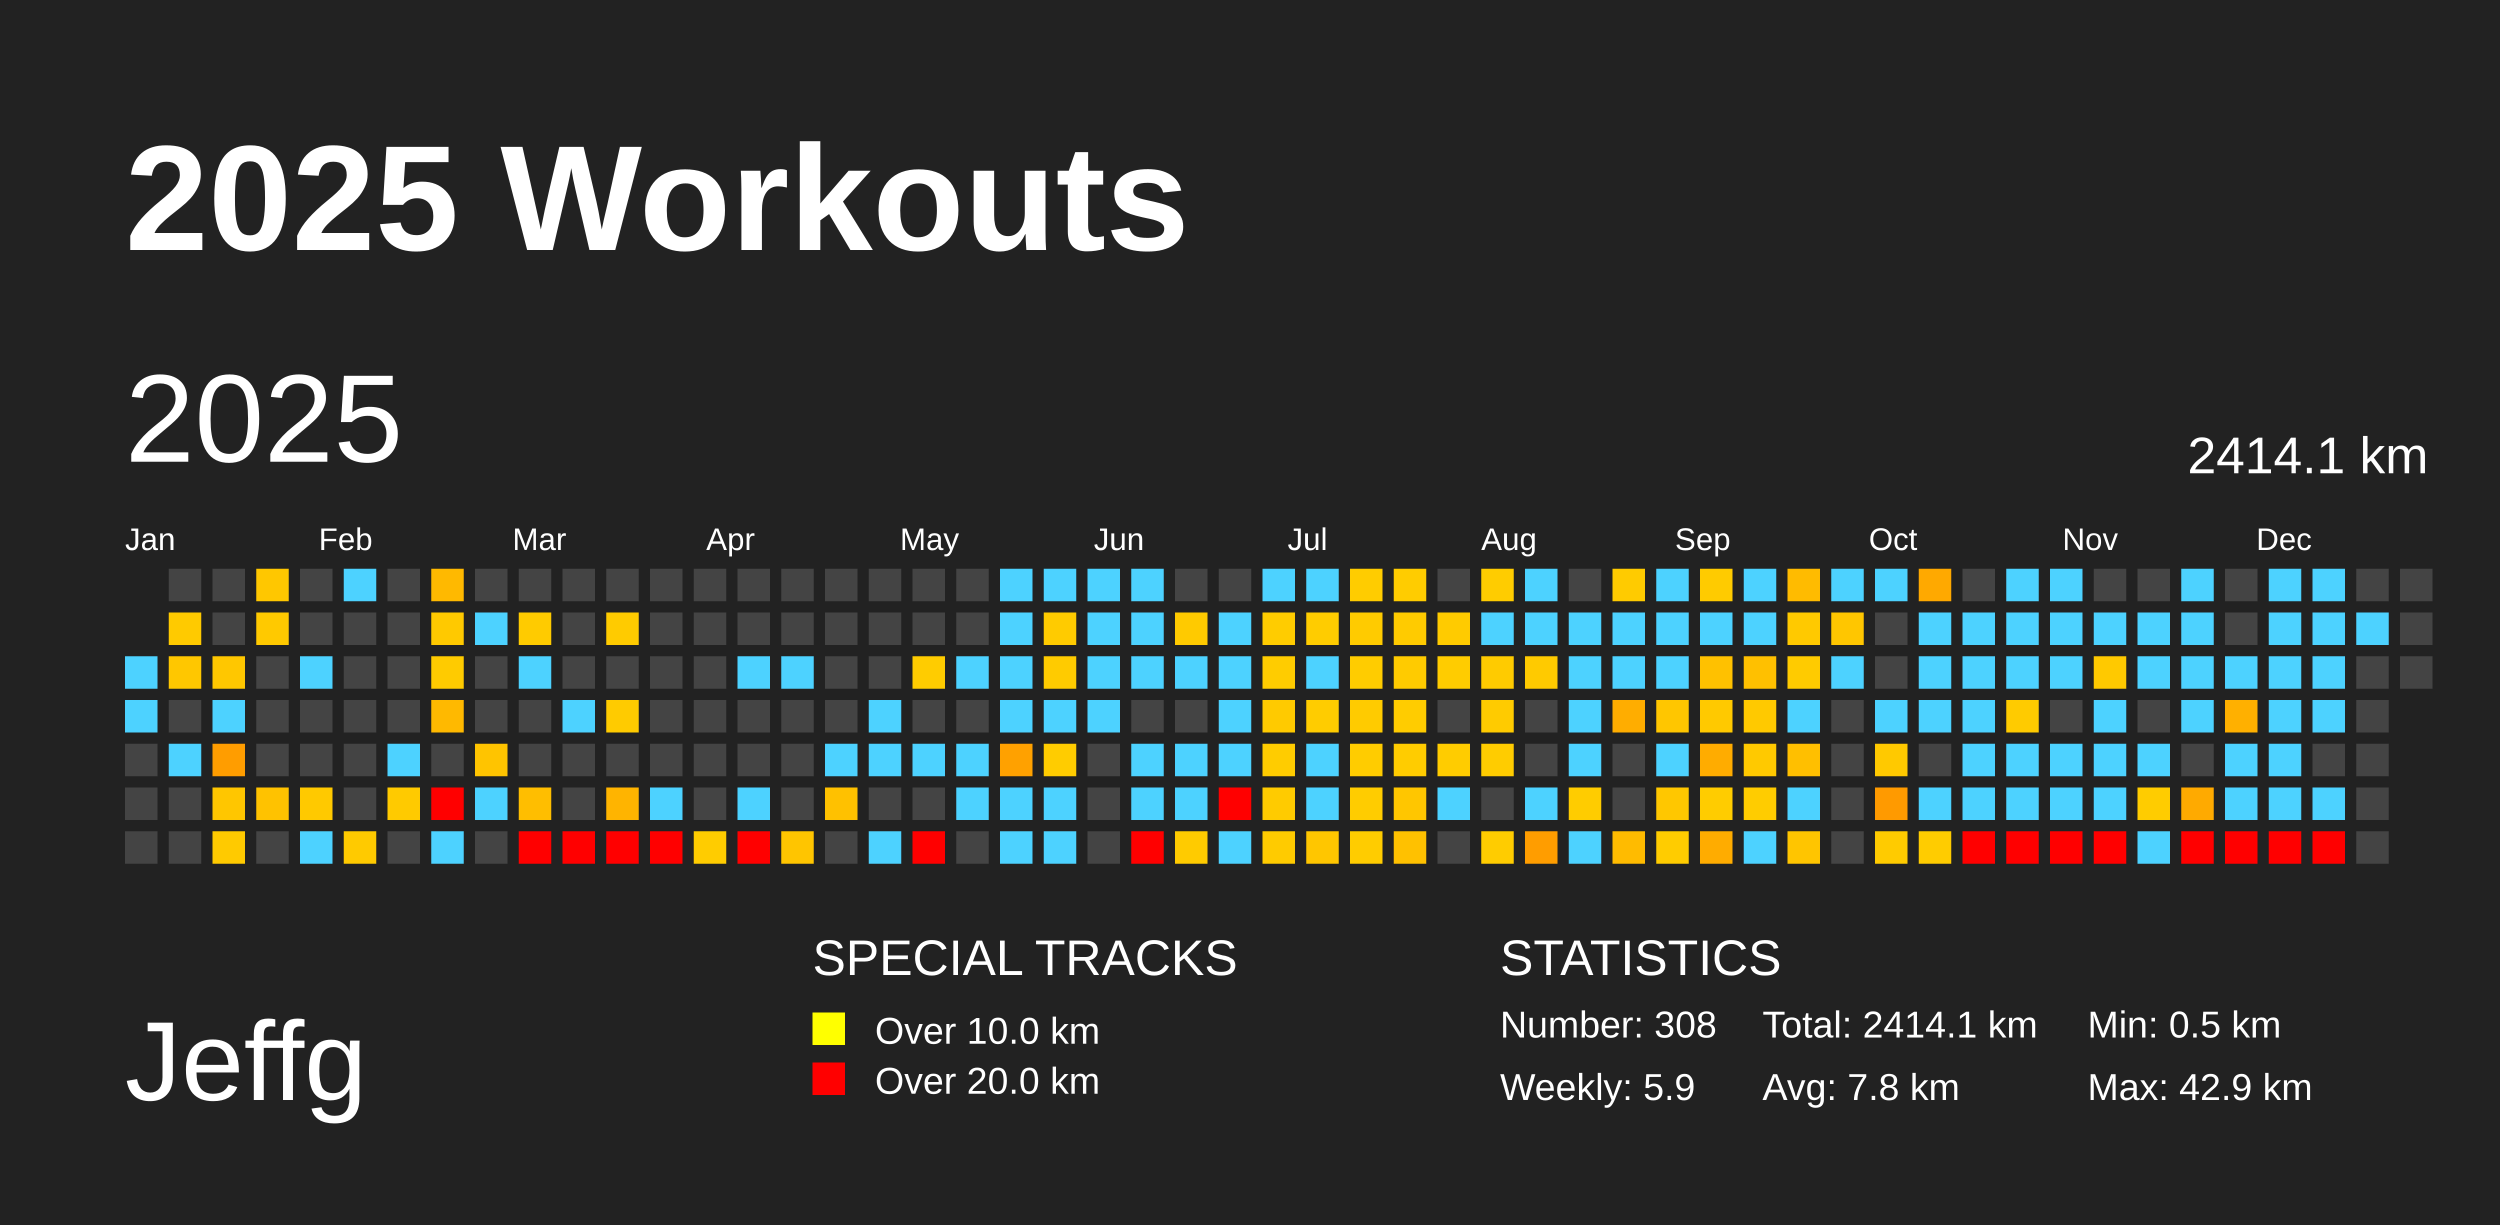
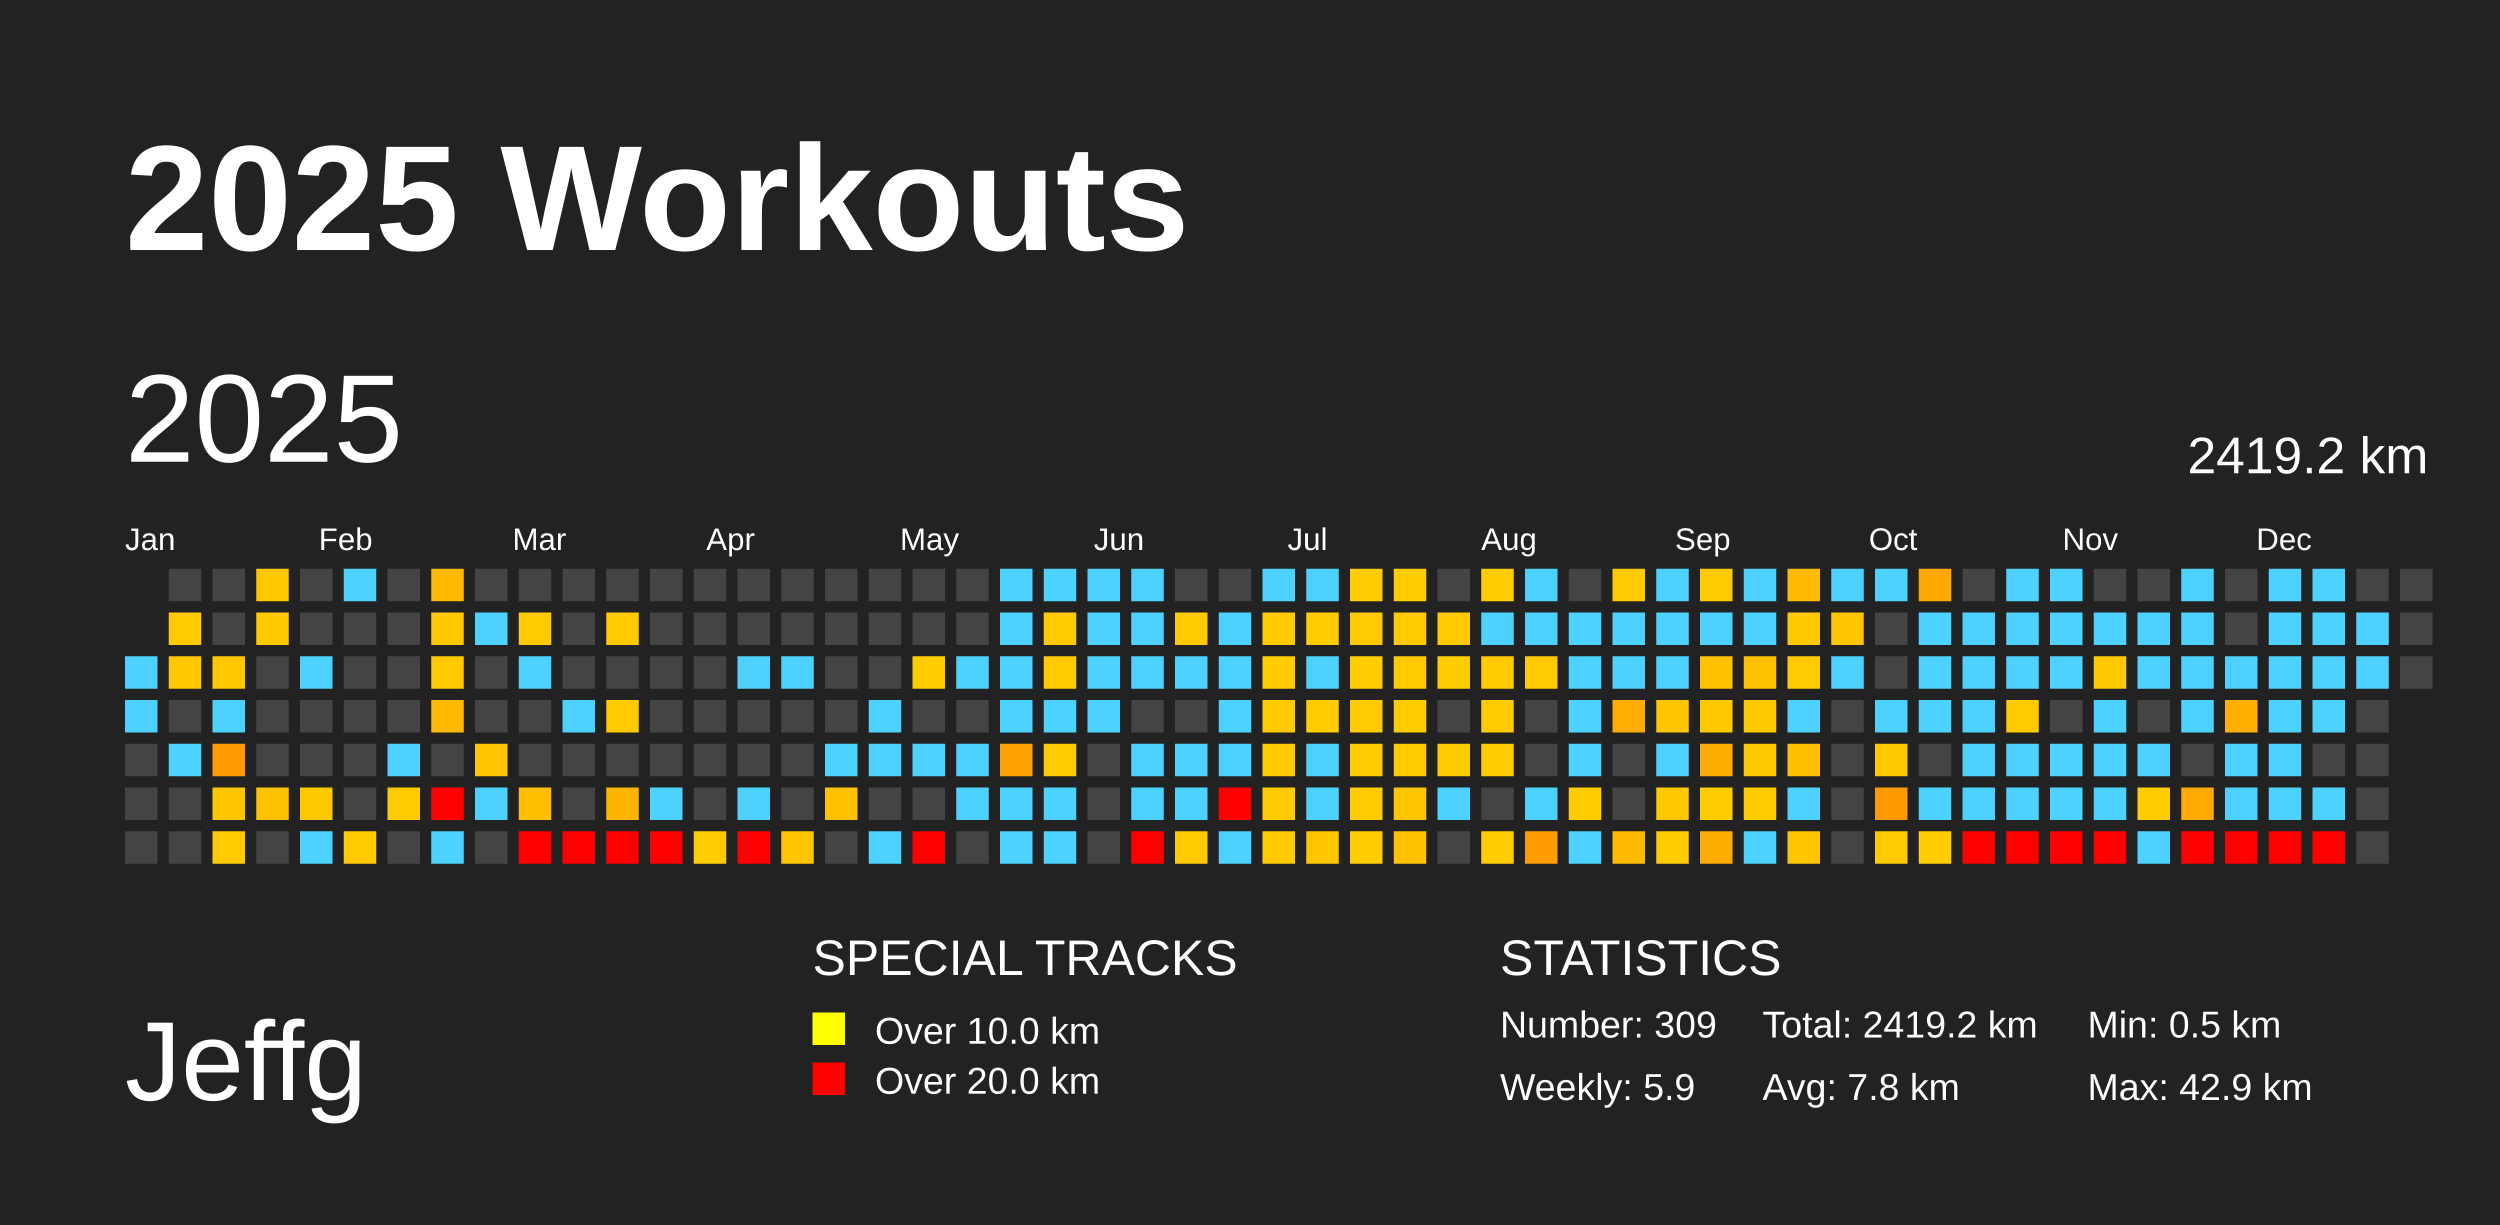
<svg xmlns="http://www.w3.org/2000/svg" baseProfile="full" height="98mm" version="1.1" viewBox="0,0,200,98" width="200mm">
  <defs />
  <rect fill="#222222" height="98" width="200" x="0" y="0" />
  <text fill="#FFFFFF" style="font-size:12px; font-family:Arial; font-weight:bold;" x="10" y="20">2025 Workouts</text>
  <text fill="#FFFFFF" style="font-size:9px; font-family:Arial" x="10" y="88">Jeffg</text>
  <text fill="#FFFFFF" style="font-size:4px; font-family:Arial" x="65" y="78">SPECIAL TRACKS</text>
  <rect fill="yellow" height="2.6" width="2.6" x="65" y="81" />
  <text fill="#FFFFFF" style="font-size:3px; font-family:Arial" x="70" y="83.5">Over 10.0 km</text>
  <rect fill="red" height="2.6" width="2.6" x="65" y="85" />
  <text fill="#FFFFFF" style="font-size:3px; font-family:Arial" x="70" y="87.5">Over 20.0 km</text>
  <text fill="#FFFFFF" style="font-size:4px; font-family:Arial" x="120" y="78">STATISTICS</text>
-   <text fill="#FFFFFF" style="font-size:3px; font-family:Arial" x="120" y="83">Number: 308</text>
+   <text fill="#FFFFFF" style="font-size:3px; font-family:Arial" x="120" y="83">Number: 309</text>
  <text fill="#FFFFFF" style="font-size:3px; font-family:Arial" x="120" y="88">Weekly: 5.9</text>
-   <text fill="#FFFFFF" style="font-size:3px; font-family:Arial" x="141" y="83">Total: 2414.1 km</text>
+   <text fill="#FFFFFF" style="font-size:3px; font-family:Arial" x="141" y="83">Total: 2419.2 km</text>
  <text fill="#FFFFFF" style="font-size:3px; font-family:Arial" x="141" y="88">Avg: 7.8 km</text>
  <text fill="#FFFFFF" style="font-size:3px; font-family:Arial" x="167" y="83">Min: 0.5 km</text>
  <text fill="#FFFFFF" style="font-size:3px; font-family:Arial" x="167" y="88">Max: 42.9 km</text>
  <text dominant-baseline="hanging" fill="#FFFFFF" style="font-size:10.0px; font-family:Arial;" x="10" y="30">2025</text>
-   <text dominant-baseline="hanging" fill="#FFFFFF" style="font-size:4.125px; font-family:Arial;" x="175" y="35">2414.1 km</text>
+   <text dominant-baseline="hanging" fill="#FFFFFF" style="font-size:4.125px; font-family:Arial;" x="175" y="35">2419.2 km</text>
  <text fill="#FFFFFF" style="font-size:2.5px; font-family:Arial" x="10.0" y="44">Jan</text>
  <text fill="#FFFFFF" style="font-size:2.5px; font-family:Arial" x="25.5" y="44">Feb</text>
  <text fill="#FFFFFF" style="font-size:2.5px; font-family:Arial" x="41.0" y="44">Mar</text>
  <text fill="#FFFFFF" style="font-size:2.5px; font-family:Arial" x="56.5" y="44">Apr</text>
  <text fill="#FFFFFF" style="font-size:2.5px; font-family:Arial" x="72.0" y="44">May</text>
  <text fill="#FFFFFF" style="font-size:2.5px; font-family:Arial" x="87.5" y="44">Jun</text>
  <text fill="#FFFFFF" style="font-size:2.5px; font-family:Arial" x="103.0" y="44">Jul</text>
  <text fill="#FFFFFF" style="font-size:2.5px; font-family:Arial" x="118.5" y="44">Aug</text>
  <text fill="#FFFFFF" style="font-size:2.5px; font-family:Arial" x="134.0" y="44">Sep</text>
  <text fill="#FFFFFF" style="font-size:2.5px; font-family:Arial" x="149.5" y="44">Oct</text>
  <text fill="#FFFFFF" style="font-size:2.5px; font-family:Arial" x="165.0" y="44">Nov</text>
  <text fill="#FFFFFF" style="font-size:2.5px; font-family:Arial" x="180.5" y="44">Dec</text>
  <rect fill="#4dd2ff" height="2.6" width="2.6" x="10.0" y="52.5" />
  <rect fill="#4dd2ff" height="2.6" width="2.6" x="10.0" y="56.0" />
  <rect fill="#444444" height="2.6" width="2.6" x="10.0" y="59.5" />
  <rect fill="#444444" height="2.6" width="2.6" x="10.0" y="63.0" />
  <rect fill="#444444" height="2.6" width="2.6" x="10.0" y="66.5" />
  <rect fill="#444444" height="2.6" width="2.6" x="13.5" y="45.5" />
  <rect fill="#ffca00" height="2.6" width="2.6" x="13.5" y="49.0" />
  <rect fill="#ffc700" height="2.6" width="2.6" x="13.5" y="52.5" />
  <rect fill="#444444" height="2.6" width="2.6" x="13.5" y="56.0" />
  <rect fill="#4dd2ff" height="2.6" width="2.6" x="13.5" y="59.5" />
  <rect fill="#444444" height="2.6" width="2.6" x="13.5" y="63.0" />
  <rect fill="#444444" height="2.6" width="2.6" x="13.5" y="66.5" />
  <rect fill="#444444" height="2.6" width="2.6" x="17.0" y="45.5" />
  <rect fill="#444444" height="2.6" width="2.6" x="17.0" y="49.0" />
  <rect fill="#ffc700" height="2.6" width="2.6" x="17.0" y="52.5" />
  <rect fill="#4dd2ff" height="2.6" width="2.6" x="17.0" y="56.0" />
  <rect fill="#ff9d00" height="2.6" width="2.6" x="17.0" y="59.5" />
  <rect fill="#ffc600" height="2.6" width="2.6" x="17.0" y="63.0" />
  <rect fill="#ffca00" height="2.6" width="2.6" x="17.0" y="66.5" />
  <rect fill="#ffc700" height="2.6" width="2.6" x="20.5" y="45.5" />
  <rect fill="#ffc900" height="2.6" width="2.6" x="20.5" y="49.0" />
  <rect fill="#444444" height="2.6" width="2.6" x="20.5" y="52.5" />
  <rect fill="#444444" height="2.6" width="2.6" x="20.5" y="56.0" />
  <rect fill="#444444" height="2.6" width="2.6" x="20.5" y="59.5" />
  <rect fill="#ffc200" height="2.6" width="2.6" x="20.5" y="63.0" />
  <rect fill="#444444" height="2.6" width="2.6" x="20.5" y="66.5" />
  <rect fill="#444444" height="2.6" width="2.6" x="24.0" y="45.5" />
  <rect fill="#444444" height="2.6" width="2.6" x="24.0" y="49.0" />
  <rect fill="#4dd2ff" height="2.6" width="2.6" x="24.0" y="52.5" />
  <rect fill="#444444" height="2.6" width="2.6" x="24.0" y="56.0" />
  <rect fill="#444444" height="2.6" width="2.6" x="24.0" y="59.5" />
  <rect fill="#ffc900" height="2.6" width="2.6" x="24.0" y="63.0" />
  <rect fill="#4dd2ff" height="2.6" width="2.6" x="24.0" y="66.5" />
  <rect fill="#4dd2ff" height="2.6" width="2.6" x="27.5" y="45.5" />
  <rect fill="#444444" height="2.6" width="2.6" x="27.5" y="49.0" />
  <rect fill="#444444" height="2.6" width="2.6" x="27.5" y="52.5" />
  <rect fill="#444444" height="2.6" width="2.6" x="27.5" y="56.0" />
  <rect fill="#444444" height="2.6" width="2.6" x="27.5" y="59.5" />
  <rect fill="#444444" height="2.6" width="2.6" x="27.5" y="63.0" />
  <rect fill="#ffca00" height="2.6" width="2.6" x="27.5" y="66.5" />
  <rect fill="#444444" height="2.6" width="2.6" x="31.0" y="45.5" />
  <rect fill="#444444" height="2.6" width="2.6" x="31.0" y="49.0" />
  <rect fill="#444444" height="2.6" width="2.6" x="31.0" y="52.5" />
  <rect fill="#444444" height="2.6" width="2.6" x="31.0" y="56.0" />
  <rect fill="#4dd2ff" height="2.6" width="2.6" x="31.0" y="59.5" />
  <rect fill="#ffca00" height="2.6" width="2.6" x="31.0" y="63.0" />
  <rect fill="#444444" height="2.6" width="2.6" x="31.0" y="66.5" />
  <rect fill="#ffb900" height="2.6" width="2.6" x="34.5" y="45.5" />
  <rect fill="#ffc900" height="2.6" width="2.6" x="34.5" y="49.0" />
  <rect fill="#ffcb00" height="2.6" width="2.6" x="34.5" y="52.5" />
  <rect fill="#ffb900" height="2.6" width="2.6" x="34.5" y="56.0" />
  <rect fill="#444444" height="2.6" width="2.6" x="34.5" y="59.5" />
  <rect fill="red" height="2.6" width="2.6" x="34.5" y="63.0" />
  <rect fill="#4dd2ff" height="2.6" width="2.6" x="34.5" y="66.5" />
  <rect fill="#444444" height="2.6" width="2.6" x="38.0" y="45.5" />
  <rect fill="#4dd2ff" height="2.6" width="2.6" x="38.0" y="49.0" />
  <rect fill="#444444" height="2.6" width="2.6" x="38.0" y="52.5" />
  <rect fill="#444444" height="2.6" width="2.6" x="38.0" y="56.0" />
  <rect fill="#ffc400" height="2.6" width="2.6" x="38.0" y="59.5" />
  <rect fill="#4dd2ff" height="2.6" width="2.6" x="38.0" y="63.0" />
  <rect fill="#444444" height="2.6" width="2.6" x="38.0" y="66.5" />
  <rect fill="#444444" height="2.6" width="2.6" x="41.5" y="45.5" />
  <rect fill="#ffcb00" height="2.6" width="2.6" x="41.5" y="49.0" />
  <rect fill="#4dd2ff" height="2.6" width="2.6" x="41.5" y="52.5" />
  <rect fill="#444444" height="2.6" width="2.6" x="41.5" y="56.0" />
  <rect fill="#444444" height="2.6" width="2.6" x="41.5" y="59.5" />
  <rect fill="#ffbe00" height="2.6" width="2.6" x="41.5" y="63.0" />
  <rect fill="red" height="2.6" width="2.6" x="41.5" y="66.5" />
  <rect fill="#444444" height="2.6" width="2.6" x="45.0" y="45.5" />
  <rect fill="#444444" height="2.6" width="2.6" x="45.0" y="49.0" />
  <rect fill="#444444" height="2.6" width="2.6" x="45.0" y="52.5" />
  <rect fill="#4dd2ff" height="2.6" width="2.6" x="45.0" y="56.0" />
  <rect fill="#444444" height="2.6" width="2.6" x="45.0" y="59.5" />
  <rect fill="#444444" height="2.6" width="2.6" x="45.0" y="63.0" />
  <rect fill="red" height="2.6" width="2.6" x="45.0" y="66.5" />
  <rect fill="#444444" height="2.6" width="2.6" x="48.5" y="45.5" />
  <rect fill="#ffcb00" height="2.6" width="2.6" x="48.5" y="49.0" />
  <rect fill="#444444" height="2.6" width="2.6" x="48.5" y="52.5" />
  <rect fill="#ffcb00" height="2.6" width="2.6" x="48.5" y="56.0" />
  <rect fill="#444444" height="2.6" width="2.6" x="48.5" y="59.5" />
  <rect fill="#ffb400" height="2.6" width="2.6" x="48.5" y="63.0" />
  <rect fill="red" height="2.6" width="2.6" x="48.5" y="66.5" />
  <rect fill="#444444" height="2.6" width="2.6" x="52.0" y="45.5" />
  <rect fill="#444444" height="2.6" width="2.6" x="52.0" y="49.0" />
  <rect fill="#444444" height="2.6" width="2.6" x="52.0" y="52.5" />
  <rect fill="#444444" height="2.6" width="2.6" x="52.0" y="56.0" />
  <rect fill="#444444" height="2.6" width="2.6" x="52.0" y="59.5" />
  <rect fill="#4dd2ff" height="2.6" width="2.6" x="52.0" y="63.0" />
  <rect fill="red" height="2.6" width="2.6" x="52.0" y="66.5" />
  <rect fill="#444444" height="2.6" width="2.6" x="55.5" y="45.5" />
  <rect fill="#444444" height="2.6" width="2.6" x="55.5" y="49.0" />
  <rect fill="#444444" height="2.6" width="2.6" x="55.5" y="52.5" />
  <rect fill="#444444" height="2.6" width="2.6" x="55.5" y="56.0" />
  <rect fill="#444444" height="2.6" width="2.6" x="55.5" y="59.5" />
  <rect fill="#444444" height="2.6" width="2.6" x="55.5" y="63.0" />
  <rect fill="#ffcc00" height="2.6" width="2.6" x="55.5" y="66.5" />
  <rect fill="#444444" height="2.6" width="2.6" x="59.0" y="45.5" />
  <rect fill="#444444" height="2.6" width="2.6" x="59.0" y="49.0" />
  <rect fill="#4dd2ff" height="2.6" width="2.6" x="59.0" y="52.5" />
  <rect fill="#444444" height="2.6" width="2.6" x="59.0" y="56.0" />
  <rect fill="#444444" height="2.6" width="2.6" x="59.0" y="59.5" />
  <rect fill="#4dd2ff" height="2.6" width="2.6" x="59.0" y="63.0" />
  <rect fill="red" height="2.6" width="2.6" x="59.0" y="66.5" />
  <rect fill="#444444" height="2.6" width="2.6" x="62.5" y="45.5" />
  <rect fill="#444444" height="2.6" width="2.6" x="62.5" y="49.0" />
  <rect fill="#4dd2ff" height="2.6" width="2.6" x="62.5" y="52.5" />
  <rect fill="#444444" height="2.6" width="2.6" x="62.5" y="56.0" />
  <rect fill="#444444" height="2.6" width="2.6" x="62.5" y="59.5" />
  <rect fill="#444444" height="2.6" width="2.6" x="62.5" y="63.0" />
  <rect fill="#ffc500" height="2.6" width="2.6" x="62.5" y="66.5" />
  <rect fill="#444444" height="2.6" width="2.6" x="66.0" y="45.5" />
  <rect fill="#444444" height="2.6" width="2.6" x="66.0" y="49.0" />
  <rect fill="#444444" height="2.6" width="2.6" x="66.0" y="52.5" />
  <rect fill="#444444" height="2.6" width="2.6" x="66.0" y="56.0" />
  <rect fill="#4dd2ff" height="2.6" width="2.6" x="66.0" y="59.5" />
  <rect fill="#ffc100" height="2.6" width="2.6" x="66.0" y="63.0" />
  <rect fill="#444444" height="2.6" width="2.6" x="66.0" y="66.5" />
  <rect fill="#444444" height="2.6" width="2.6" x="69.5" y="45.5" />
  <rect fill="#444444" height="2.6" width="2.6" x="69.5" y="49.0" />
  <rect fill="#444444" height="2.6" width="2.6" x="69.5" y="52.5" />
  <rect fill="#4dd2ff" height="2.6" width="2.6" x="69.5" y="56.0" />
  <rect fill="#4dd2ff" height="2.6" width="2.6" x="69.5" y="59.5" />
  <rect fill="#444444" height="2.6" width="2.6" x="69.5" y="63.0" />
  <rect fill="#4dd2ff" height="2.6" width="2.6" x="69.5" y="66.5" />
  <rect fill="#444444" height="2.6" width="2.6" x="73.0" y="45.5" />
  <rect fill="#444444" height="2.6" width="2.6" x="73.0" y="49.0" />
  <rect fill="#ffcc00" height="2.6" width="2.6" x="73.0" y="52.5" />
  <rect fill="#444444" height="2.6" width="2.6" x="73.0" y="56.0" />
  <rect fill="#4dd2ff" height="2.6" width="2.6" x="73.0" y="59.5" />
  <rect fill="#444444" height="2.6" width="2.6" x="73.0" y="63.0" />
  <rect fill="red" height="2.6" width="2.6" x="73.0" y="66.5" />
  <rect fill="#444444" height="2.6" width="2.6" x="76.5" y="45.5" />
  <rect fill="#444444" height="2.6" width="2.6" x="76.5" y="49.0" />
  <rect fill="#4dd2ff" height="2.6" width="2.6" x="76.5" y="52.5" />
  <rect fill="#444444" height="2.6" width="2.6" x="76.5" y="56.0" />
  <rect fill="#4dd2ff" height="2.6" width="2.6" x="76.5" y="59.5" />
  <rect fill="#4dd2ff" height="2.6" width="2.6" x="76.5" y="63.0" />
  <rect fill="#444444" height="2.6" width="2.6" x="76.5" y="66.5" />
  <rect fill="#4dd2ff" height="2.6" width="2.6" x="80.0" y="45.5" />
  <rect fill="#4dd2ff" height="2.6" width="2.6" x="80.0" y="49.0" />
  <rect fill="#4dd2ff" height="2.6" width="2.6" x="80.0" y="52.5" />
  <rect fill="#4dd2ff" height="2.6" width="2.6" x="80.0" y="56.0" />
  <rect fill="#ffa100" height="2.6" width="2.6" x="80.0" y="59.5" />
  <rect fill="#4dd2ff" height="2.6" width="2.6" x="80.0" y="63.0" />
  <rect fill="#4dd2ff" height="2.6" width="2.6" x="80.0" y="66.5" />
  <rect fill="#4dd2ff" height="2.6" width="2.6" x="83.5" y="45.5" />
  <rect fill="#ffcb00" height="2.6" width="2.6" x="83.5" y="49.0" />
  <rect fill="#ffcb00" height="2.6" width="2.6" x="83.5" y="52.5" />
  <rect fill="#4dd2ff" height="2.6" width="2.6" x="83.5" y="56.0" />
  <rect fill="#ffcc00" height="2.6" width="2.6" x="83.5" y="59.5" />
  <rect fill="#4dd2ff" height="2.6" width="2.6" x="83.5" y="63.0" />
  <rect fill="#4dd2ff" height="2.6" width="2.6" x="83.5" y="66.5" />
  <rect fill="#4dd2ff" height="2.6" width="2.6" x="87.0" y="45.5" />
  <rect fill="#4dd2ff" height="2.6" width="2.6" x="87.0" y="49.0" />
  <rect fill="#4dd2ff" height="2.6" width="2.6" x="87.0" y="52.5" />
  <rect fill="#4dd2ff" height="2.6" width="2.6" x="87.0" y="56.0" />
  <rect fill="#444444" height="2.6" width="2.6" x="87.0" y="59.5" />
  <rect fill="#444444" height="2.6" width="2.6" x="87.0" y="63.0" />
  <rect fill="#444444" height="2.6" width="2.6" x="87.0" y="66.5" />
  <rect fill="#4dd2ff" height="2.6" width="2.6" x="90.5" y="45.5" />
  <rect fill="#4dd2ff" height="2.6" width="2.6" x="90.5" y="49.0" />
  <rect fill="#4dd2ff" height="2.6" width="2.6" x="90.5" y="52.5" />
  <rect fill="#444444" height="2.6" width="2.6" x="90.5" y="56.0" />
  <rect fill="#4dd2ff" height="2.6" width="2.6" x="90.5" y="59.5" />
  <rect fill="#4dd2ff" height="2.6" width="2.6" x="90.5" y="63.0" />
  <rect fill="red" height="2.6" width="2.6" x="90.5" y="66.5" />
  <rect fill="#444444" height="2.6" width="2.6" x="94.0" y="45.5" />
  <rect fill="#ffca00" height="2.6" width="2.6" x="94.0" y="49.0" />
  <rect fill="#4dd2ff" height="2.6" width="2.6" x="94.0" y="52.5" />
  <rect fill="#444444" height="2.6" width="2.6" x="94.0" y="56.0" />
  <rect fill="#4dd2ff" height="2.6" width="2.6" x="94.0" y="59.5" />
  <rect fill="#4dd2ff" height="2.6" width="2.6" x="94.0" y="63.0" />
  <rect fill="#ffcb00" height="2.6" width="2.6" x="94.0" y="66.5" />
  <rect fill="#444444" height="2.6" width="2.6" x="97.5" y="45.5" />
  <rect fill="#4dd2ff" height="2.6" width="2.6" x="97.5" y="49.0" />
  <rect fill="#4dd2ff" height="2.6" width="2.6" x="97.5" y="52.5" />
  <rect fill="#4dd2ff" height="2.6" width="2.6" x="97.5" y="56.0" />
  <rect fill="#4dd2ff" height="2.6" width="2.6" x="97.5" y="59.5" />
  <rect fill="red" height="2.6" width="2.6" x="97.5" y="63.0" />
  <rect fill="#4dd2ff" height="2.6" width="2.6" x="97.5" y="66.5" />
  <rect fill="#4dd2ff" height="2.6" width="2.6" x="101.0" y="45.5" />
  <rect fill="#ffcc00" height="2.6" width="2.6" x="101.0" y="49.0" />
  <rect fill="#ffcc00" height="2.6" width="2.6" x="101.0" y="52.5" />
  <rect fill="#ffca00" height="2.6" width="2.6" x="101.0" y="56.0" />
  <rect fill="#ffcc00" height="2.6" width="2.6" x="101.0" y="59.5" />
  <rect fill="#ffcb00" height="2.6" width="2.6" x="101.0" y="63.0" />
  <rect fill="#ffcb00" height="2.6" width="2.6" x="101.0" y="66.5" />
  <rect fill="#4dd2ff" height="2.6" width="2.6" x="104.5" y="45.5" />
  <rect fill="#ffcc00" height="2.6" width="2.6" x="104.5" y="49.0" />
  <rect fill="#4dd2ff" height="2.6" width="2.6" x="104.5" y="52.5" />
  <rect fill="#ffcc00" height="2.6" width="2.6" x="104.5" y="56.0" />
  <rect fill="#4dd2ff" height="2.6" width="2.6" x="104.5" y="59.5" />
  <rect fill="#4dd2ff" height="2.6" width="2.6" x="104.5" y="63.0" />
  <rect fill="#ffc600" height="2.6" width="2.6" x="104.5" y="66.5" />
  <rect fill="#ffcc00" height="2.6" width="2.6" x="108.0" y="45.5" />
  <rect fill="#ffcb00" height="2.6" width="2.6" x="108.0" y="49.0" />
  <rect fill="#ffcc00" height="2.6" width="2.6" x="108.0" y="52.5" />
  <rect fill="#ffcb00" height="2.6" width="2.6" x="108.0" y="56.0" />
  <rect fill="#ffcc00" height="2.6" width="2.6" x="108.0" y="59.5" />
  <rect fill="#ffcc00" height="2.6" width="2.6" x="108.0" y="63.0" />
  <rect fill="#ffcc00" height="2.6" width="2.6" x="108.0" y="66.5" />
  <rect fill="#ffcc00" height="2.6" width="2.6" x="111.5" y="45.5" />
  <rect fill="#ffcb00" height="2.6" width="2.6" x="111.5" y="49.0" />
  <rect fill="#ffcb00" height="2.6" width="2.6" x="111.5" y="52.5" />
  <rect fill="#ffcc00" height="2.6" width="2.6" x="111.5" y="56.0" />
  <rect fill="#ffcc00" height="2.6" width="2.6" x="111.5" y="59.5" />
  <rect fill="#ffc600" height="2.6" width="2.6" x="111.5" y="63.0" />
  <rect fill="#ffc100" height="2.6" width="2.6" x="111.5" y="66.5" />
  <rect fill="#444444" height="2.6" width="2.6" x="115.0" y="45.5" />
  <rect fill="#ffcb00" height="2.6" width="2.6" x="115.0" y="49.0" />
  <rect fill="#ffcc00" height="2.6" width="2.6" x="115.0" y="52.5" />
  <rect fill="#444444" height="2.6" width="2.6" x="115.0" y="56.0" />
  <rect fill="#ffcc00" height="2.6" width="2.6" x="115.0" y="59.5" />
  <rect fill="#4dd2ff" height="2.6" width="2.6" x="115.0" y="63.0" />
  <rect fill="#444444" height="2.6" width="2.6" x="115.0" y="66.5" />
  <rect fill="#ffcc00" height="2.6" width="2.6" x="118.5" y="45.5" />
  <rect fill="#4dd2ff" height="2.6" width="2.6" x="118.5" y="49.0" />
  <rect fill="#ffcb00" height="2.6" width="2.6" x="118.5" y="52.5" />
  <rect fill="#ffcb00" height="2.6" width="2.6" x="118.5" y="56.0" />
  <rect fill="#ffcc00" height="2.6" width="2.6" x="118.5" y="59.5" />
  <rect fill="#444444" height="2.6" width="2.6" x="118.5" y="63.0" />
  <rect fill="#ffcc00" height="2.6" width="2.6" x="118.5" y="66.5" />
  <rect fill="#4dd2ff" height="2.6" width="2.6" x="122.0" y="45.5" />
  <rect fill="#4dd2ff" height="2.6" width="2.6" x="122.0" y="49.0" />
  <rect fill="#ffca00" height="2.6" width="2.6" x="122.0" y="52.5" />
  <rect fill="#444444" height="2.6" width="2.6" x="122.0" y="56.0" />
  <rect fill="#444444" height="2.6" width="2.6" x="122.0" y="59.5" />
  <rect fill="#4dd2ff" height="2.6" width="2.6" x="122.0" y="63.0" />
  <rect fill="#ff9d00" height="2.6" width="2.6" x="122.0" y="66.5" />
  <rect fill="#444444" height="2.6" width="2.6" x="125.5" y="45.5" />
  <rect fill="#4dd2ff" height="2.6" width="2.6" x="125.5" y="49.0" />
  <rect fill="#4dd2ff" height="2.6" width="2.6" x="125.5" y="52.5" />
  <rect fill="#4dd2ff" height="2.6" width="2.6" x="125.5" y="56.0" />
  <rect fill="#4dd2ff" height="2.6" width="2.6" x="125.5" y="59.5" />
  <rect fill="#ffcc00" height="2.6" width="2.6" x="125.5" y="63.0" />
  <rect fill="#4dd2ff" height="2.6" width="2.6" x="125.5" y="66.5" />
  <rect fill="#ffcb00" height="2.6" width="2.6" x="129.0" y="45.5" />
  <rect fill="#4dd2ff" height="2.6" width="2.6" x="129.0" y="49.0" />
  <rect fill="#4dd2ff" height="2.6" width="2.6" x="129.0" y="52.5" />
  <rect fill="#ffad00" height="2.6" width="2.6" x="129.0" y="56.0" />
  <rect fill="#444444" height="2.6" width="2.6" x="129.0" y="59.5" />
  <rect fill="#444444" height="2.6" width="2.6" x="129.0" y="63.0" />
  <rect fill="#ffbb00" height="2.6" width="2.6" x="129.0" y="66.5" />
  <rect fill="#4dd2ff" height="2.6" width="2.6" x="132.5" y="45.5" />
  <rect fill="#4dd2ff" height="2.6" width="2.6" x="132.5" y="49.0" />
  <rect fill="#4dd2ff" height="2.6" width="2.6" x="132.5" y="52.5" />
  <rect fill="#ffc600" height="2.6" width="2.6" x="132.5" y="56.0" />
  <rect fill="#4dd2ff" height="2.6" width="2.6" x="132.5" y="59.5" />
  <rect fill="#ffc700" height="2.6" width="2.6" x="132.5" y="63.0" />
  <rect fill="#ffcc00" height="2.6" width="2.6" x="132.5" y="66.5" />
  <rect fill="#ffcb00" height="2.6" width="2.6" x="136.0" y="45.5" />
  <rect fill="#4dd2ff" height="2.6" width="2.6" x="136.0" y="49.0" />
  <rect fill="#ffc100" height="2.6" width="2.6" x="136.0" y="52.5" />
  <rect fill="#ffc900" height="2.6" width="2.6" x="136.0" y="56.0" />
  <rect fill="#ffac00" height="2.6" width="2.6" x="136.0" y="59.5" />
  <rect fill="#ffcc00" height="2.6" width="2.6" x="136.0" y="63.0" />
  <rect fill="#ffac00" height="2.6" width="2.6" x="136.0" y="66.5" />
  <rect fill="#4dd2ff" height="2.6" width="2.6" x="139.5" y="45.5" />
  <rect fill="#4dd2ff" height="2.6" width="2.6" x="139.5" y="49.0" />
  <rect fill="#ffc000" height="2.6" width="2.6" x="139.5" y="52.5" />
  <rect fill="#ffc900" height="2.6" width="2.6" x="139.5" y="56.0" />
  <rect fill="#ffc900" height="2.6" width="2.6" x="139.5" y="59.5" />
  <rect fill="#ffcc00" height="2.6" width="2.6" x="139.5" y="63.0" />
  <rect fill="#4dd2ff" height="2.6" width="2.6" x="139.5" y="66.5" />
  <rect fill="#ffbb00" height="2.6" width="2.6" x="143.0" y="45.5" />
  <rect fill="#ffc900" height="2.6" width="2.6" x="143.0" y="49.0" />
  <rect fill="#ffcb00" height="2.6" width="2.6" x="143.0" y="52.5" />
  <rect fill="#4dd2ff" height="2.6" width="2.6" x="143.0" y="56.0" />
  <rect fill="#ffbf00" height="2.6" width="2.6" x="143.0" y="59.5" />
  <rect fill="#4dd2ff" height="2.6" width="2.6" x="143.0" y="63.0" />
  <rect fill="#ffc500" height="2.6" width="2.6" x="143.0" y="66.5" />
  <rect fill="#4dd2ff" height="2.6" width="2.6" x="146.5" y="45.5" />
  <rect fill="#ffc600" height="2.6" width="2.6" x="146.5" y="49.0" />
  <rect fill="#4dd2ff" height="2.6" width="2.6" x="146.5" y="52.5" />
  <rect fill="#444444" height="2.6" width="2.6" x="146.5" y="56.0" />
  <rect fill="#444444" height="2.6" width="2.6" x="146.5" y="59.5" />
  <rect fill="#444444" height="2.6" width="2.6" x="146.5" y="63.0" />
  <rect fill="#444444" height="2.6" width="2.6" x="146.5" y="66.5" />
  <rect fill="#4dd2ff" height="2.6" width="2.6" x="150.0" y="45.5" />
  <rect fill="#444444" height="2.6" width="2.6" x="150.0" y="49.0" />
  <rect fill="#444444" height="2.6" width="2.6" x="150.0" y="52.5" />
  <rect fill="#4dd2ff" height="2.6" width="2.6" x="150.0" y="56.0" />
  <rect fill="#ffc900" height="2.6" width="2.6" x="150.0" y="59.5" />
  <rect fill="#ff9a00" height="2.6" width="2.6" x="150.0" y="63.0" />
  <rect fill="#ffcb00" height="2.6" width="2.6" x="150.0" y="66.5" />
  <rect fill="#ffa900" height="2.6" width="2.6" x="153.5" y="45.5" />
  <rect fill="#4dd2ff" height="2.6" width="2.6" x="153.5" y="49.0" />
  <rect fill="#4dd2ff" height="2.6" width="2.6" x="153.5" y="52.5" />
  <rect fill="#4dd2ff" height="2.6" width="2.6" x="153.5" y="56.0" />
  <rect fill="#444444" height="2.6" width="2.6" x="153.5" y="59.5" />
  <rect fill="#4dd2ff" height="2.6" width="2.6" x="153.5" y="63.0" />
  <rect fill="#ffcc00" height="2.6" width="2.6" x="153.5" y="66.5" />
  <rect fill="#444444" height="2.6" width="2.6" x="157.0" y="45.5" />
  <rect fill="#4dd2ff" height="2.6" width="2.6" x="157.0" y="49.0" />
  <rect fill="#4dd2ff" height="2.6" width="2.6" x="157.0" y="52.5" />
  <rect fill="#4dd2ff" height="2.6" width="2.6" x="157.0" y="56.0" />
  <rect fill="#4dd2ff" height="2.6" width="2.6" x="157.0" y="59.5" />
  <rect fill="#4dd2ff" height="2.6" width="2.6" x="157.0" y="63.0" />
  <rect fill="red" height="2.6" width="2.6" x="157.0" y="66.5" />
  <rect fill="#4dd2ff" height="2.6" width="2.6" x="160.5" y="45.5" />
  <rect fill="#4dd2ff" height="2.6" width="2.6" x="160.5" y="49.0" />
  <rect fill="#4dd2ff" height="2.6" width="2.6" x="160.5" y="52.5" />
  <rect fill="#ffcb00" height="2.6" width="2.6" x="160.5" y="56.0" />
  <rect fill="#4dd2ff" height="2.6" width="2.6" x="160.5" y="59.5" />
  <rect fill="#4dd2ff" height="2.6" width="2.6" x="160.5" y="63.0" />
  <rect fill="red" height="2.6" width="2.6" x="160.5" y="66.5" />
  <rect fill="#4dd2ff" height="2.6" width="2.6" x="164.0" y="45.5" />
  <rect fill="#4dd2ff" height="2.6" width="2.6" x="164.0" y="49.0" />
  <rect fill="#4dd2ff" height="2.6" width="2.6" x="164.0" y="52.5" />
  <rect fill="#444444" height="2.6" width="2.6" x="164.0" y="56.0" />
  <rect fill="#4dd2ff" height="2.6" width="2.6" x="164.0" y="59.5" />
  <rect fill="#4dd2ff" height="2.6" width="2.6" x="164.0" y="63.0" />
  <rect fill="red" height="2.6" width="2.6" x="164.0" y="66.5" />
  <rect fill="#444444" height="2.6" width="2.6" x="167.5" y="45.5" />
  <rect fill="#4dd2ff" height="2.6" width="2.6" x="167.5" y="49.0" />
  <rect fill="#ffc900" height="2.6" width="2.6" x="167.5" y="52.5" />
  <rect fill="#4dd2ff" height="2.6" width="2.6" x="167.5" y="56.0" />
  <rect fill="#4dd2ff" height="2.6" width="2.6" x="167.5" y="59.5" />
  <rect fill="#4dd2ff" height="2.6" width="2.6" x="167.5" y="63.0" />
  <rect fill="red" height="2.6" width="2.6" x="167.5" y="66.5" />
  <rect fill="#444444" height="2.6" width="2.6" x="171.0" y="45.5" />
  <rect fill="#4dd2ff" height="2.6" width="2.6" x="171.0" y="49.0" />
  <rect fill="#4dd2ff" height="2.6" width="2.6" x="171.0" y="52.5" />
  <rect fill="#444444" height="2.6" width="2.6" x="171.0" y="56.0" />
  <rect fill="#4dd2ff" height="2.6" width="2.6" x="171.0" y="59.5" />
  <rect fill="#ffcc00" height="2.6" width="2.6" x="171.0" y="63.0" />
  <rect fill="#4dd2ff" height="2.6" width="2.6" x="171.0" y="66.5" />
  <rect fill="#4dd2ff" height="2.6" width="2.6" x="174.5" y="45.5" />
  <rect fill="#4dd2ff" height="2.6" width="2.6" x="174.5" y="49.0" />
  <rect fill="#4dd2ff" height="2.6" width="2.6" x="174.5" y="52.5" />
  <rect fill="#4dd2ff" height="2.6" width="2.6" x="174.5" y="56.0" />
  <rect fill="#444444" height="2.6" width="2.6" x="174.5" y="59.5" />
  <rect fill="#ffaa00" height="2.6" width="2.6" x="174.5" y="63.0" />
  <rect fill="red" height="2.6" width="2.6" x="174.5" y="66.5" />
  <rect fill="#444444" height="2.6" width="2.6" x="178.0" y="45.5" />
  <rect fill="#444444" height="2.6" width="2.6" x="178.0" y="49.0" />
  <rect fill="#4dd2ff" height="2.6" width="2.6" x="178.0" y="52.5" />
  <rect fill="#ffb000" height="2.6" width="2.6" x="178.0" y="56.0" />
  <rect fill="#4dd2ff" height="2.6" width="2.6" x="178.0" y="59.5" />
  <rect fill="#4dd2ff" height="2.6" width="2.6" x="178.0" y="63.0" />
  <rect fill="red" height="2.6" width="2.6" x="178.0" y="66.5" />
  <rect fill="#4dd2ff" height="2.6" width="2.6" x="181.5" y="45.5" />
  <rect fill="#4dd2ff" height="2.6" width="2.6" x="181.5" y="49.0" />
  <rect fill="#4dd2ff" height="2.6" width="2.6" x="181.5" y="52.5" />
  <rect fill="#4dd2ff" height="2.6" width="2.6" x="181.5" y="56.0" />
  <rect fill="#4dd2ff" height="2.6" width="2.6" x="181.5" y="59.5" />
  <rect fill="#4dd2ff" height="2.6" width="2.6" x="181.5" y="63.0" />
  <rect fill="red" height="2.6" width="2.6" x="181.5" y="66.5" />
  <rect fill="#4dd2ff" height="2.6" width="2.6" x="185.0" y="45.5" />
  <rect fill="#4dd2ff" height="2.6" width="2.6" x="185.0" y="49.0" />
  <rect fill="#4dd2ff" height="2.6" width="2.6" x="185.0" y="52.5" />
  <rect fill="#4dd2ff" height="2.6" width="2.6" x="185.0" y="56.0" />
  <rect fill="#444444" height="2.6" width="2.6" x="185.0" y="59.5" />
  <rect fill="#4dd2ff" height="2.6" width="2.6" x="185.0" y="63.0" />
  <rect fill="red" height="2.6" width="2.6" x="185.0" y="66.5" />
  <rect fill="#444444" height="2.6" width="2.6" x="188.5" y="45.5" />
  <rect fill="#4dd2ff" height="2.6" width="2.6" x="188.5" y="49.0" />
-   <rect fill="#444444" height="2.6" width="2.6" x="188.5" y="52.5" />
+   <rect fill="#4dd2ff" height="2.6" width="2.6" x="188.5" y="52.5" />
  <rect fill="#444444" height="2.6" width="2.6" x="188.5" y="56.0" />
  <rect fill="#444444" height="2.6" width="2.6" x="188.5" y="59.5" />
  <rect fill="#444444" height="2.6" width="2.6" x="188.5" y="63.0" />
  <rect fill="#444444" height="2.6" width="2.6" x="188.5" y="66.5" />
  <rect fill="#444444" height="2.6" width="2.6" x="192.0" y="45.5" />
  <rect fill="#444444" height="2.6" width="2.6" x="192.0" y="49.0" />
  <rect fill="#444444" height="2.6" width="2.6" x="192.0" y="52.5" />
</svg>
